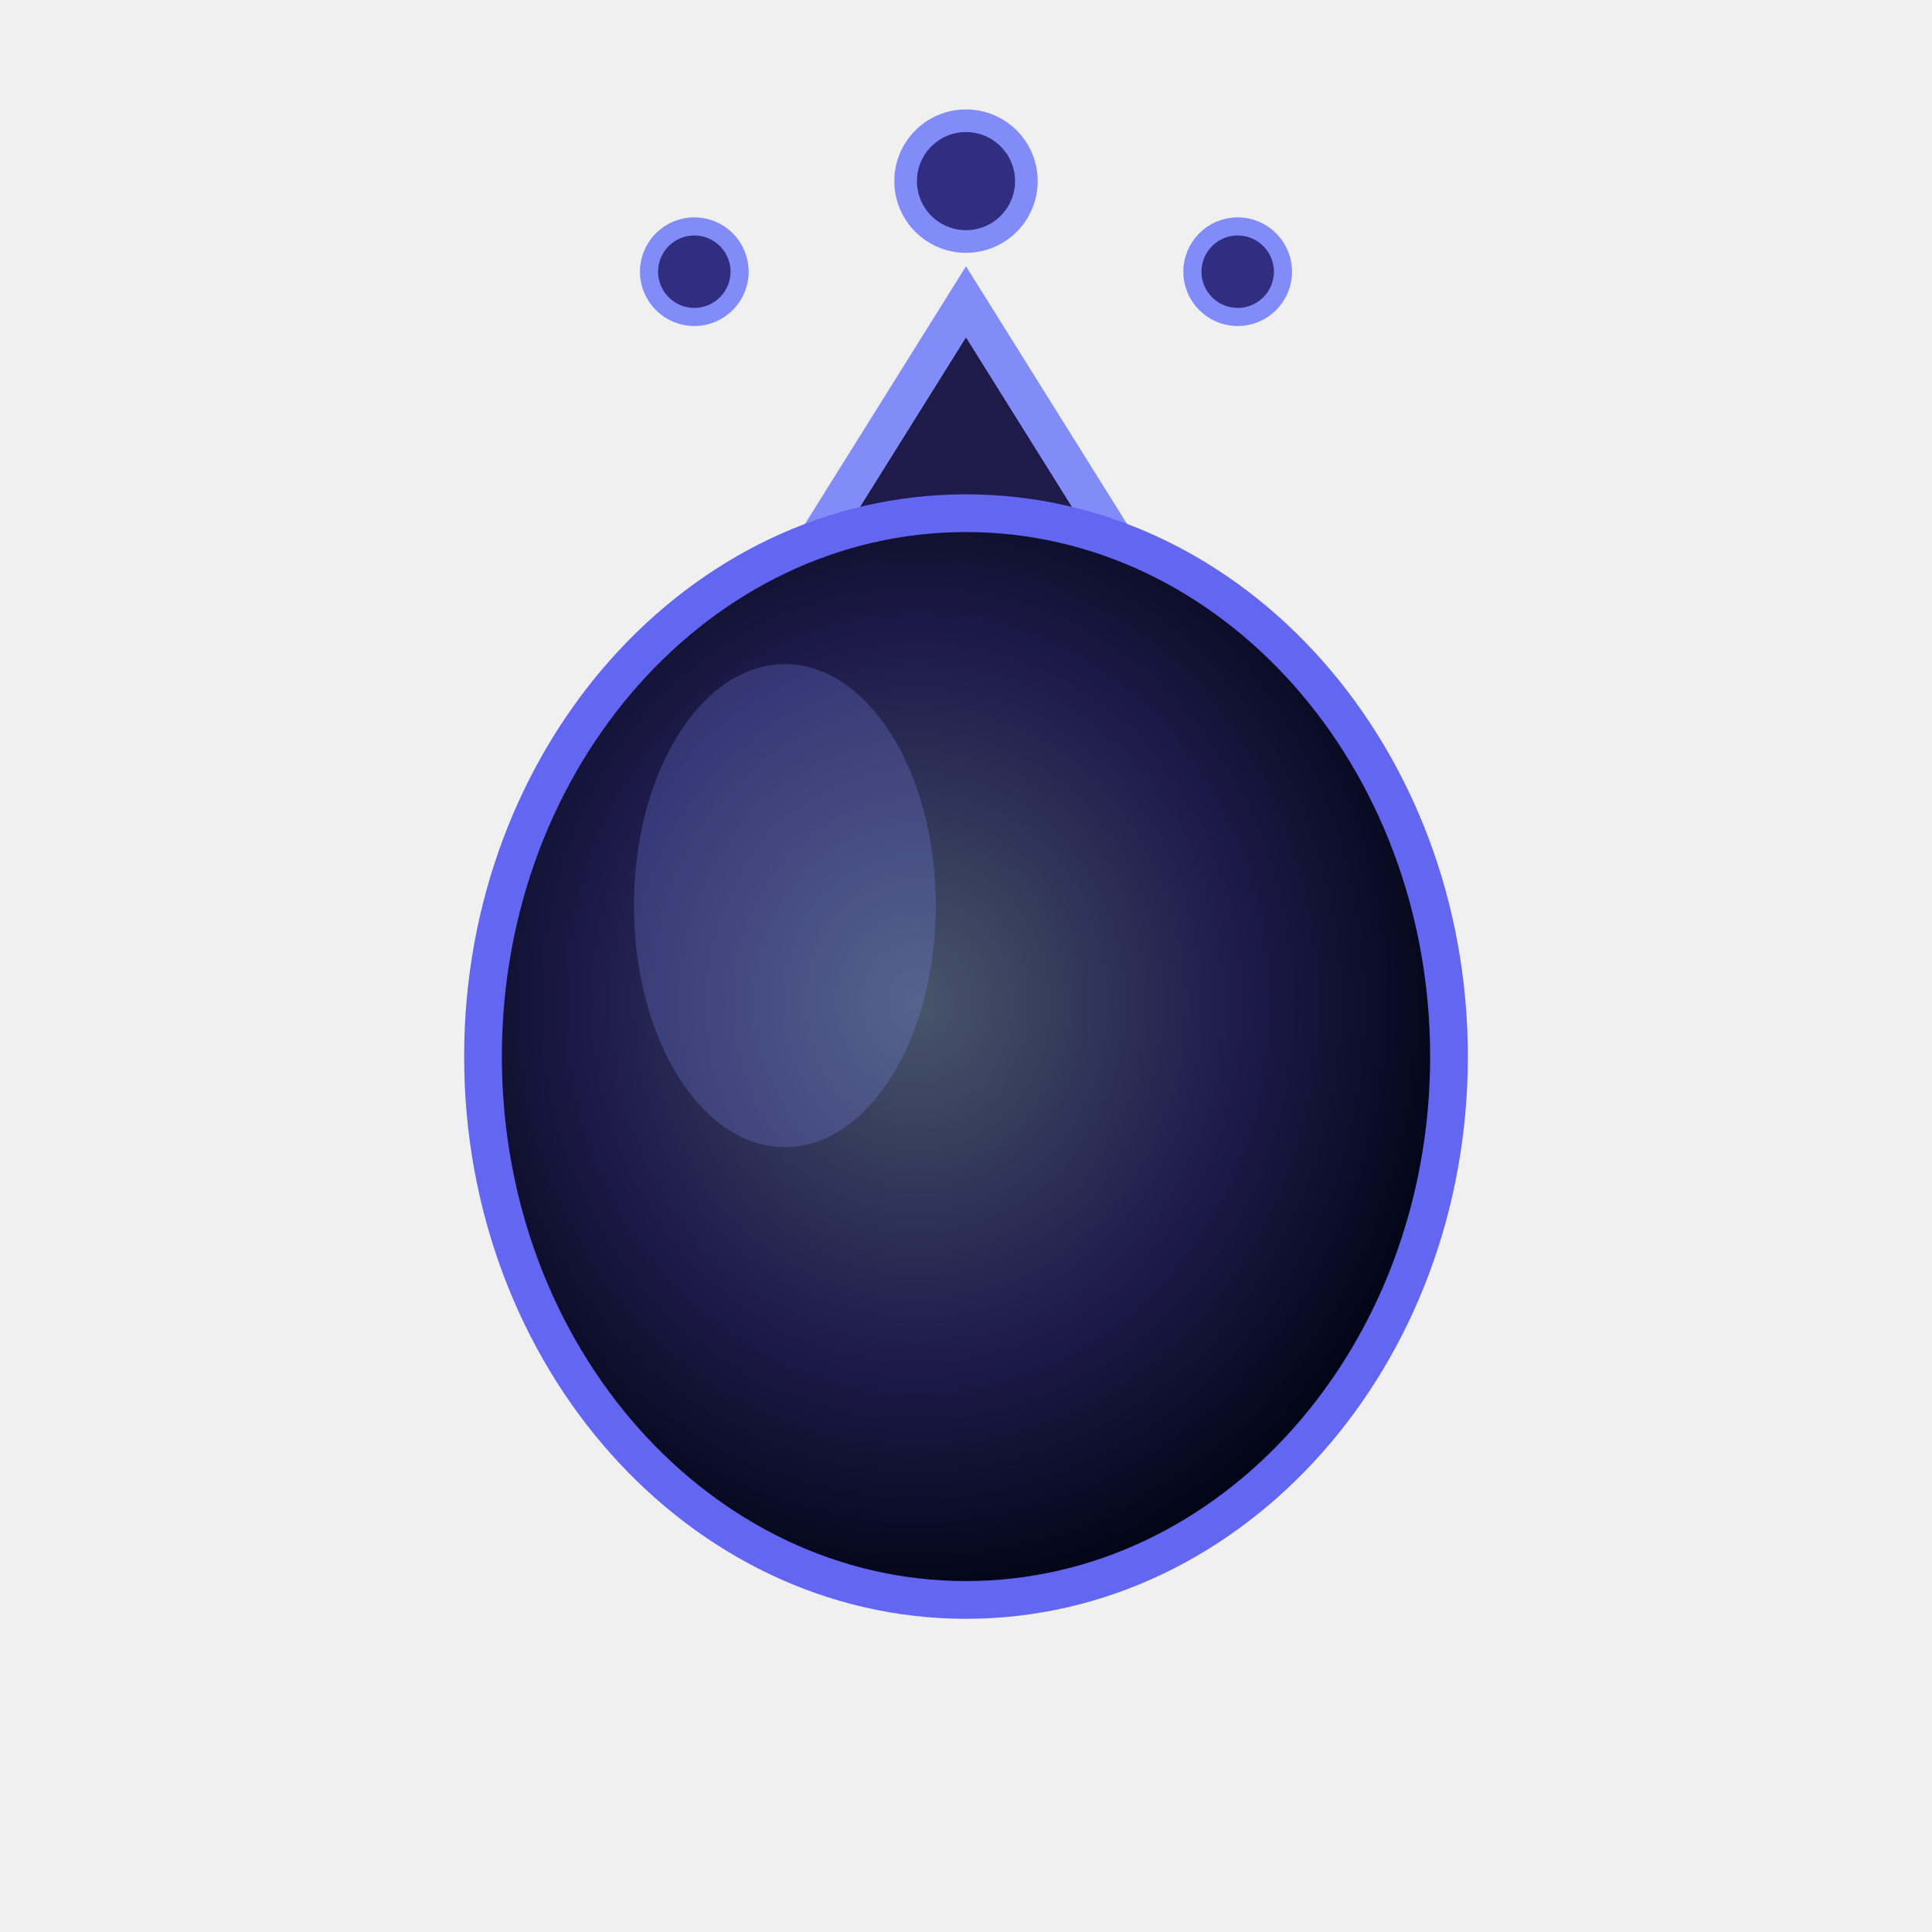
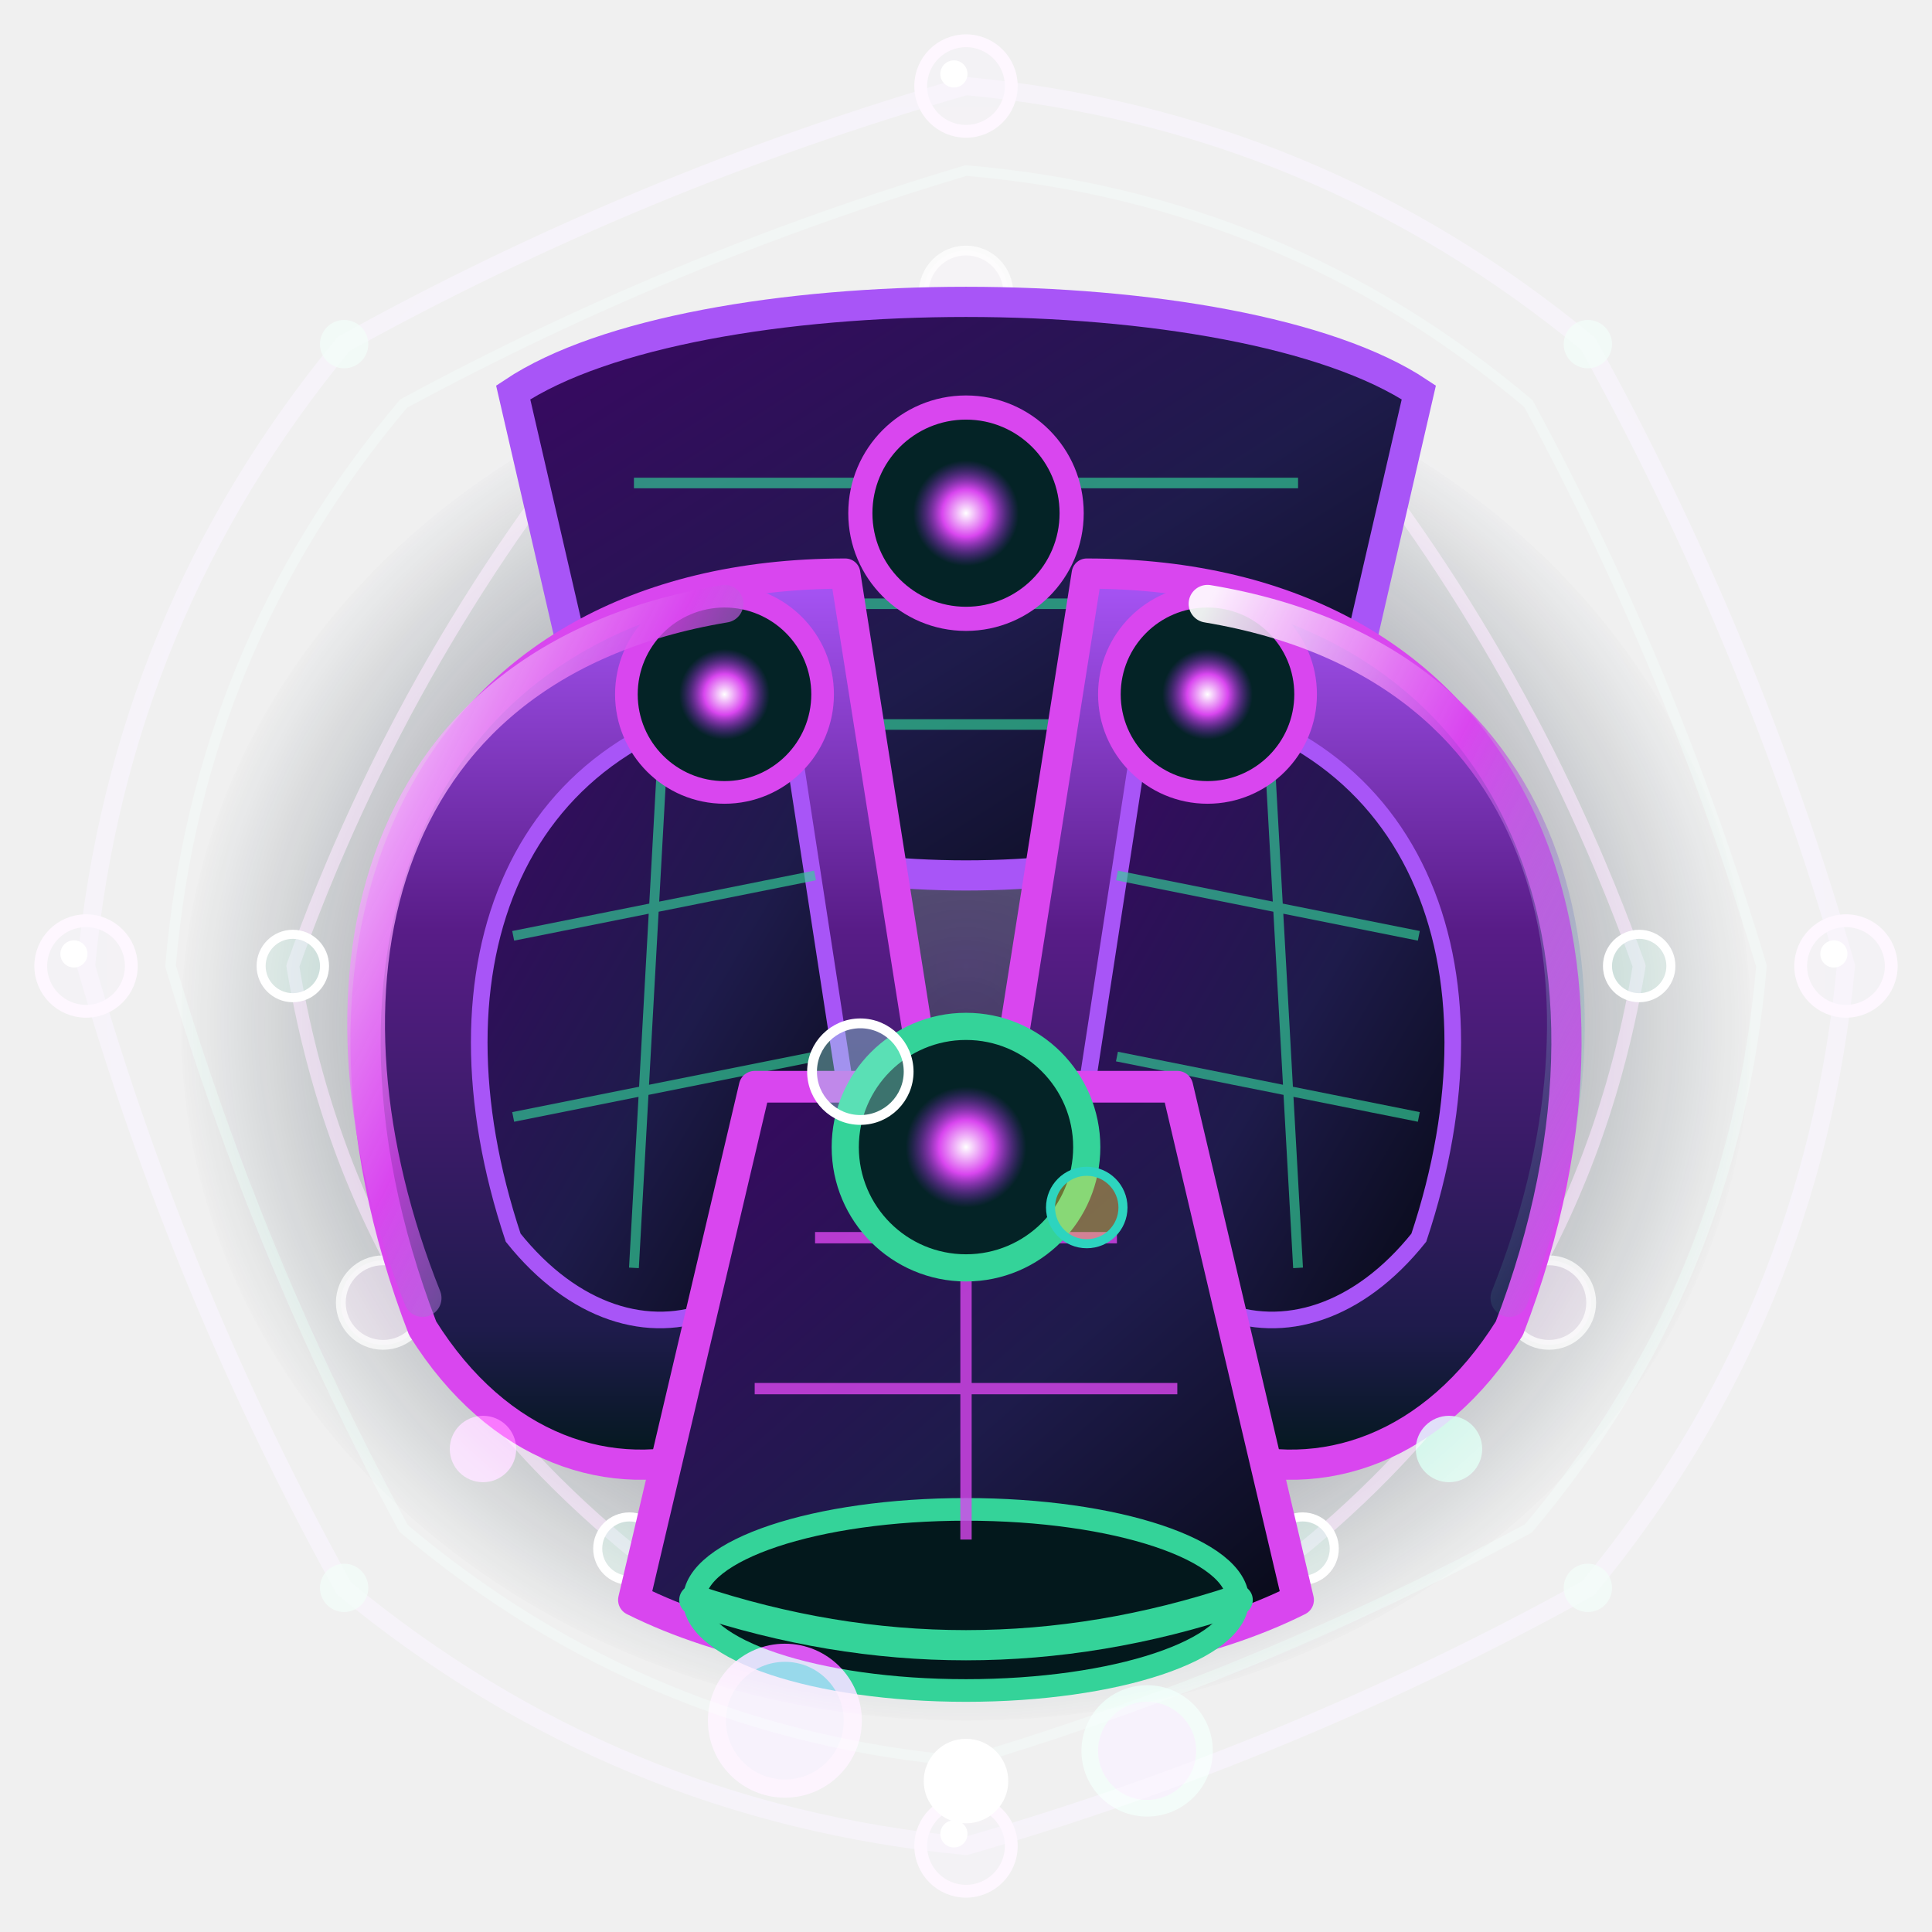
- <svg xmlns="http://www.w3.org/2000/svg" viewBox="0 0 128 128">
+ <svg xmlns="http://www.w3.org/2000/svg" viewBox="0 0 128 128" fill="none" data-rig-id="util-ink-lv1-rig" data-root-anchor="64,64" data-has-aura="true">
  <defs>
-     <radialGradient id="ink1" cx="45%" cy="45%" r="55%">
-       <stop offset="0%" stop-color="#475569" />
-       <stop offset="60%" stop-color="#1e1b4b" />
-       <stop offset="100%" stop-color="#020617" />
+     <radialGradient id="ui1-cast-shadow" cx="50%" cy="50%" r="50%">
+       <stop offset="0%" stop-color="#021317" stop-opacity="0.72" />
+       <stop offset="65%" stop-color="#03181c" stop-opacity="0.32" />
+       <stop offset="100%" stop-color="#03181c" stop-opacity="0" />
+     </radialGradient>
+     <radialGradient id="ui1-aura-fog" cx="50%" cy="50%" r="50%">
+       <stop offset="0%" stop-color="#7e22ce" stop-opacity="0.34" />
+       <stop offset="55%" stop-color="#3b0764" stop-opacity="0.20" />
+       <stop offset="100%" stop-color="#03181c" stop-opacity="0" />
+     </radialGradient>
+     <linearGradient id="ui1-sac-obsidian" x1="0%" y1="0%" x2="100%" y2="100%">
+       <stop offset="0%" stop-color="#3b0764" />
+       <stop offset="55%" stop-color="#1e1b4b" />
+       <stop offset="100%" stop-color="#050811" />
+     </linearGradient>
+     <linearGradient id="ui1-gland-lobe" x1="0%" y1="0%" x2="0%" y2="100%">
+       <stop offset="0%" stop-color="#a855f7" />
+       <stop offset="40%" stop-color="#581c87" />
+       <stop offset="85%" stop-color="#1e1b4b" />
+       <stop offset="100%" stop-color="#03181c" />
+     </linearGradient>
+     <radialGradient id="ui1-joint-glow" cx="50%" cy="50%" r="50%">
+       <stop offset="0%" stop-color="#ffffff" />
+       <stop offset="45%" stop-color="#d946ef" />
+       <stop offset="100%" stop-color="#7e22ce" stop-opacity="0" />
+     </radialGradient>
+     <linearGradient id="ui1-rim-light" x1="0%" y1="0%" x2="100%" y2="100%">
+       <stop offset="0%" stop-color="#ffffff" stop-opacity="0.92" />
+       <stop offset="45%" stop-color="#d946ef" stop-opacity="0.78" />
+       <stop offset="100%" stop-color="#34d399" stop-opacity="0" />
+     </linearGradient>
+     <radialGradient id="confocal-halo" cx="50%" cy="50%" r="50%">
+       <stop offset="0%" stop-color="#2dd4bf" stop-opacity="0" />
+       <stop offset="68%" stop-color="#2dd4bf" stop-opacity="0.16" />
+       <stop offset="86%" stop-color="#a855f7" stop-opacity="0.32" />
+       <stop offset="100%" stop-color="#03181c" stop-opacity="0" />
    </radialGradient>
  </defs>
-   <path d="M 64 20 L 74 36 L 54 36 Z" fill="#1e1b4b" stroke="#818cf8" stroke-width="2.5" />
-   <ellipse cx="64" cy="70" rx="32" ry="36" fill="url(#ink1)" stroke="#6366f1" stroke-width="2.5" />
-   <ellipse cx="52" cy="60" rx="10" ry="16" fill="#818cf8" opacity="0.25" />
-   <circle cx="64" cy="12" r="4" fill="#312e81" stroke="#818cf8" stroke-width="1.5" />
-   <circle cx="46" cy="18" r="3" fill="#312e81" stroke="#818cf8" stroke-width="1.2" />
-   <circle cx="82" cy="18" r="3" fill="#312e81" stroke="#818cf8" stroke-width="1.2" />
+   <g id="part-shadow-cast" data-pivot="64,68" data-parent="root" data-z-index="1" data-blend="multiply" style="mix-blend-mode: multiply">
+     <ellipse cx="64" cy="68" rx="52" ry="46" fill="url(#ui1-cast-shadow)" />
+     <ellipse cx="64" cy="70" rx="36" ry="30" fill="#021317" fill-opacity="0.45" />
+   </g>
+   <g id="part-aura-ring-outer" data-pivot="64,64" data-parent="root" data-z-index="4" data-blend="screen" data-motion="spin-cw" style="mix-blend-mode: screen">
+     <circle cx="64" cy="64" r="62" fill="url(#ui1-aura-fog)" />
+     <path fill="none" stroke="#a855f7" stroke-width="1.2" stroke-opacity="0.65" d="M122.3,64 Q120.08,87.23 105.22,105.22 Q85.58,116.09 64,122.3 Q40.77,120.08 22.78,105.22 Q11.91,85.58 5.7,64 Q7.92,40.77 22.78,22.78 Q42.42,11.91 64,5.7 Q87.23,7.92 105.22,22.78 Q116.09,42.42 122.3,64 Z" stroke-linecap="round" stroke-linejoin="round" />
+     <path fill="none" stroke="#34d399" stroke-width="0.7" stroke-opacity="0.5" d="M116.7,64 Q114.91,85.09 101.26,101.26 Q83.43,110.91 64,116.7 Q42.91,114.91 26.74,101.26 Q17.09,83.43 11.3,64 Q13.09,42.91 26.74,26.74 Q44.57,17.09 64,11.3 Q85.09,13.09 101.26,26.74 Q110.91,44.57 116.7,64 Z" stroke-linecap="round" stroke-linejoin="round" />
+     <circle cx="122.3" cy="64" r="3.0" fill="#a855f7" fill-opacity="0.35" stroke="#e879f9" stroke-width="0.85" />
+     <circle cx="121.5" cy="63.2" r="0.9" fill="#ffffff" />
+     <circle cx="105.2" cy="105.2" r="1.6" fill="#34d399" fill-opacity="0.8" />
+     <circle cx="64" cy="122.3" r="3.0" fill="#a855f7" fill-opacity="0.35" stroke="#e879f9" stroke-width="0.85" />
+     <circle cx="63.2" cy="121.5" r="0.9" fill="#ffffff" />
+     <circle cx="22.8" cy="105.2" r="1.6" fill="#34d399" fill-opacity="0.8" />
+     <circle cx="5.7" cy="64" r="3.0" fill="#a855f7" fill-opacity="0.35" stroke="#e879f9" stroke-width="0.85" />
+     <circle cx="4.9" cy="63.2" r="0.9" fill="#ffffff" />
+     <circle cx="22.8" cy="22.8" r="1.6" fill="#34d399" fill-opacity="0.8" />
+     <circle cx="64" cy="5.7" r="3.0" fill="#a855f7" fill-opacity="0.35" stroke="#e879f9" stroke-width="0.85" />
+     <circle cx="63.2" cy="4.9" r="0.9" fill="#ffffff" />
+     <circle cx="105.2" cy="22.8" r="1.6" fill="#34d399" fill-opacity="0.8" />
+   </g>
+   <g id="part-aura-ring-inner" data-pivot="64,64" data-parent="root" data-z-index="5" data-blend="screen" data-motion="spin-ccw" style="mix-blend-mode: screen">
+     <path fill="none" stroke="#e879f9" stroke-width="0.85" stroke-opacity="0.62" d="M108.6,64 Q104.7,87.5 86.3,102.62 Q64,106.68 41.7,102.62 Q23.3,87.5 19.4,64 Q27.04,42.66 41.7,25.38 Q64,17 86.3,25.38 Q100.96,42.66 108.6,64 Z" stroke-linecap="round" stroke-linejoin="round" />
+     <circle cx="108.6" cy="64" r="2.1" fill="#34d399" fill-opacity="0.45" stroke="#ffffff" stroke-width="0.6" />
+     <circle cx="86.3" cy="102.6" r="2.1" fill="#34d399" fill-opacity="0.45" stroke="#ffffff" stroke-width="0.6" />
+     <circle cx="41.7" cy="102.6" r="2.1" fill="#34d399" fill-opacity="0.45" stroke="#ffffff" stroke-width="0.6" />
+     <circle cx="19.4" cy="64" r="2.1" fill="#34d399" fill-opacity="0.45" stroke="#ffffff" stroke-width="0.6" />
+     <circle cx="41.7" cy="25.4" r="2.1" fill="#34d399" fill-opacity="0.45" stroke="#ffffff" stroke-width="0.6" />
+     <circle cx="86.3" cy="25.4" r="2.1" fill="#34d399" fill-opacity="0.45" stroke="#ffffff" stroke-width="0.6" />
+     <circle cx="102.62" cy="86.3" r="2.8" fill="#e879f9" fill-opacity="0.38" stroke="#ffffff" stroke-width="0.65" stroke-opacity="0.75" />
+     <circle cx="25.38" cy="86.3" r="2.8" fill="#e879f9" fill-opacity="0.38" stroke="#ffffff" stroke-width="0.65" stroke-opacity="0.75" />
+     <circle cx="64" cy="19.4" r="2.8" fill="#e879f9" fill-opacity="0.38" stroke="#ffffff" stroke-width="0.65" stroke-opacity="0.75" />
+   </g>
+   <g id="part-ink-sphincter-base" data-pivot="64,34" data-parent="root" data-z-index="10" data-blend="normal">
+     <path d="M34 26 C46 18 82 18 94 26 L88 52 C76 60 52 60 40 52 Z" fill="url(#ui1-sac-obsidian)" stroke="#a855f7" stroke-width="2.0" />
+     <path d="M42 32 L86 32 M46 40 L82 40 M50 48 L78 48" stroke="#34d399" stroke-width="0.7" stroke-opacity="0.65" />
+     <circle cx="64" cy="34" r="7" fill="#042326" stroke="#d946ef" stroke-width="1.6" />
+     <circle cx="64" cy="34" r="3.5" fill="url(#ui1-joint-glow)" />
+   </g>
+   <g id="part-ink-gland-right" data-pivot="80,46" data-parent="part-ink-sphincter-base" data-z-index="20" data-blend="normal" data-motion="pulse-scale-right">
+     <path d="M72 38 C100 38 110 62 100 88 C90 104 70 98 66 76 Z" fill="url(#ui1-gland-lobe)" stroke="#d946ef" stroke-width="2.0" stroke-linejoin="round" />
+     <path d="M76 46 C94 48 100 64 94 82 C86 92 74 88 72 72 Z" fill="url(#ui1-sac-obsidian)" stroke="#a855f7" stroke-width="1.1" />
+     <path d="M94 62 L74 58 M94 74 L74 70 M84 48 L86 84" stroke="#34d399" stroke-width="0.65" stroke-opacity="0.65" />
+     <circle cx="80" cy="46" r="6.5" fill="#042326" stroke="#d946ef" stroke-width="1.5" />
+     <circle cx="80" cy="46" r="3" fill="url(#ui1-joint-glow)" />
+   </g>
+   <g id="part-ink-gland-left" data-pivot="48,46" data-parent="part-ink-sphincter-base" data-z-index="20" data-blend="normal" data-motion="pulse-scale-left">
+     <path d="M56 38 C28 38 18 62 28 88 C38 104 58 98 62 76 Z" fill="url(#ui1-gland-lobe)" stroke="#d946ef" stroke-width="2.0" stroke-linejoin="round" />
+     <path d="M52 46 C34 48 28 64 34 82 C42 92 54 88 56 72 Z" fill="url(#ui1-sac-obsidian)" stroke="#a855f7" stroke-width="1.1" />
+     <path d="M34 62 L54 58 M34 74 L54 70 M44 48 L42 84" stroke="#34d399" stroke-width="0.65" stroke-opacity="0.65" />
+     <circle cx="48" cy="46" r="6.5" fill="#042326" stroke="#d946ef" stroke-width="1.5" />
+     <circle cx="48" cy="46" r="3" fill="url(#ui1-joint-glow)" />
+   </g>
+   <g id="part-ink-siphon-nozzle" data-pivot="64,76" data-parent="part-ink-sphincter-base" data-z-index="30" data-blend="normal" data-motion="rotate-aim">
+     <path d="M50 72 L78 72 L86 106 C74 112 54 112 42 106 Z" fill="url(#ui1-sac-obsidian)" stroke="#d946ef" stroke-width="2.1" stroke-linejoin="round" />
+     <ellipse cx="64" cy="106" rx="18" ry="6" fill="#03181c" stroke="#34d399" stroke-width="1.5" />
+     <path d="M54 82 L74 82 M50 92 L78 92 M64 74 L64 102" stroke="#d946ef" stroke-width="0.75" stroke-opacity="0.8" />
+     <circle cx="64" cy="76" r="8" fill="#042326" stroke="#34d399" stroke-width="1.8" />
+     <circle cx="64" cy="76" r="4" fill="url(#ui1-joint-glow)" />
+     <circle cx="57" cy="71" r="3.2" fill="#99f6e4" fill-opacity="0.38" stroke="#ffffff" stroke-width="0.65" />
+     <circle cx="72" cy="80" r="2.4" fill="#fde047" fill-opacity="0.42" stroke="#2dd4bf" stroke-width="0.6" />
+   </g>
+   <g id="part-light-rim-ink" data-pivot="64,64" data-parent="part-ink-sphincter-base" data-z-index="45" data-blend="plus-lighter" style="mix-blend-mode: plus-lighter">
+     <path d="M48 40 C24 44 20 66 28 86" stroke="url(#ui1-rim-light)" stroke-width="2.5" stroke-linecap="round" />
+     <path d="M80 40 C104 44 108 66 100 86" stroke="url(#ui1-rim-light)" stroke-width="2.5" stroke-linecap="round" />
+     <path d="M46 106 C58 110 70 110 82 106" stroke="#34d399" stroke-width="2.0" stroke-linecap="round" />
+   </g>
+   <g id="part-aura-corona-top" data-pivot="64,64" data-parent="root" data-z-index="65" data-blend="screen" style="mix-blend-mode: screen">
+     <circle cx="52" cy="114" r="4.5" fill="#7e22ce" stroke="#d946ef" stroke-width="1.2" />
+     <circle cx="76" cy="116" r="3.8" fill="#7e22ce" stroke="#34d399" stroke-width="1.1" />
+     <circle cx="64" cy="118" r="2.8" fill="#ffffff" />
+     <circle cx="32" cy="96" r="2.2" fill="#d946ef" />
+     <circle cx="96" cy="96" r="2.2" fill="#34d399" />
+   </g>
</svg>
